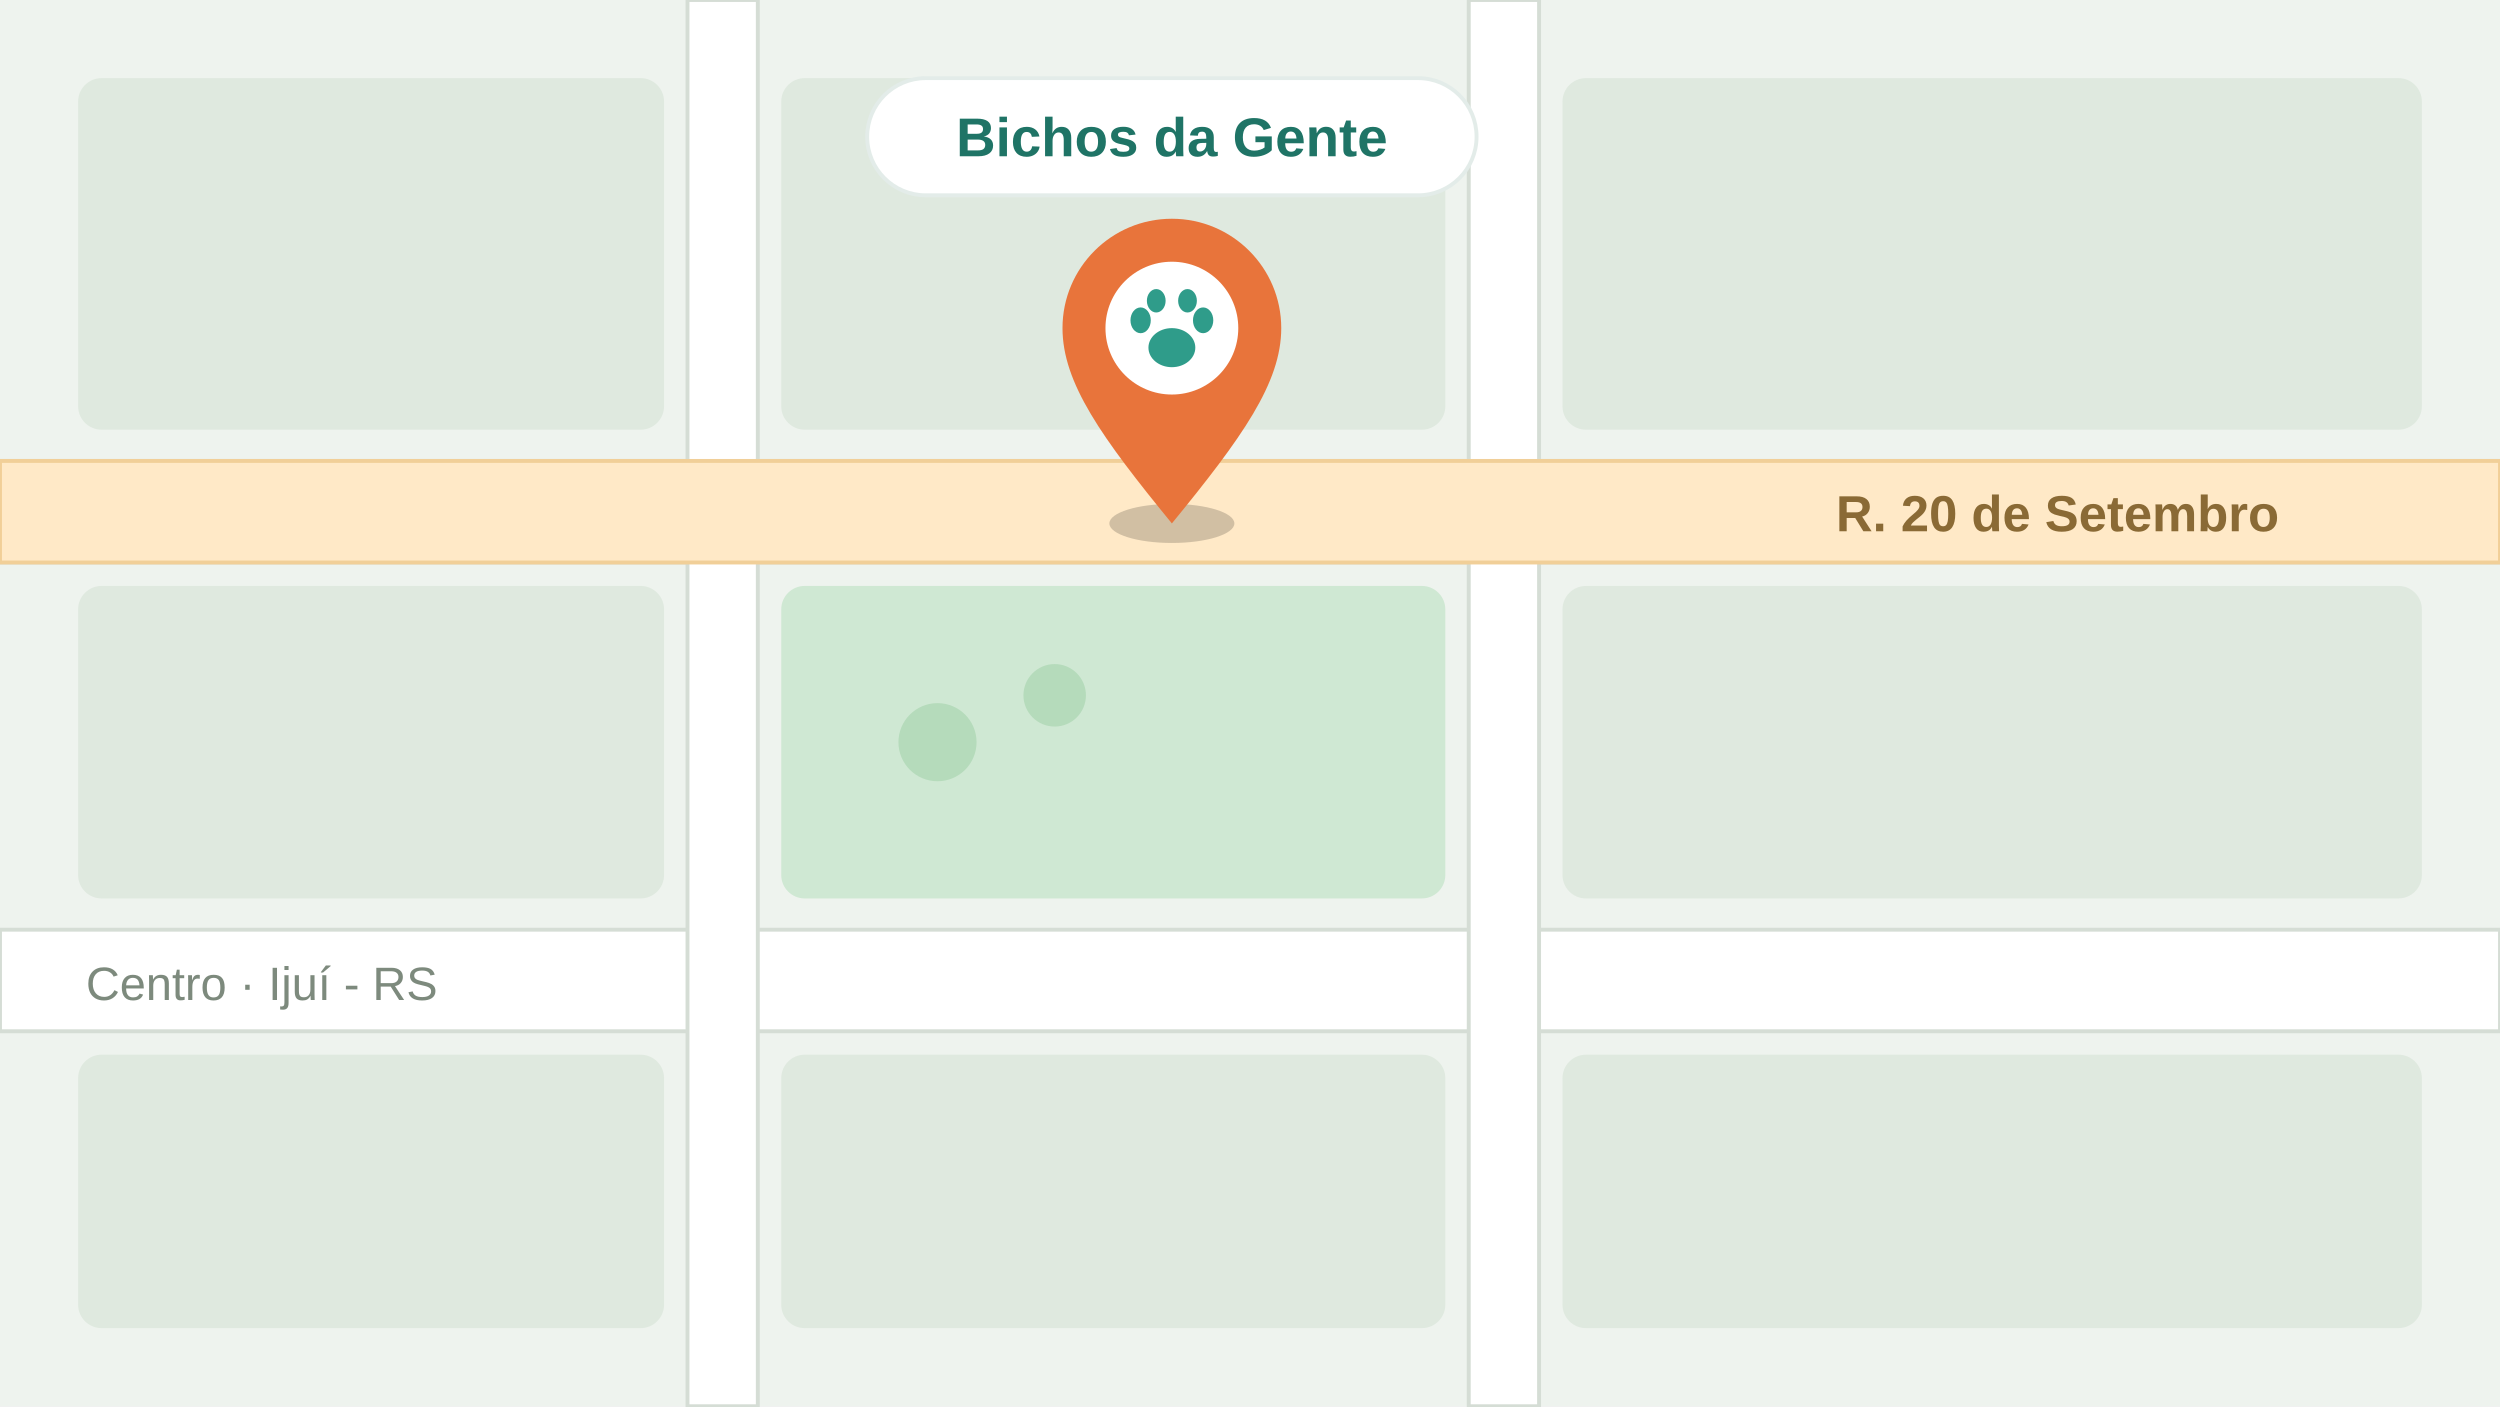
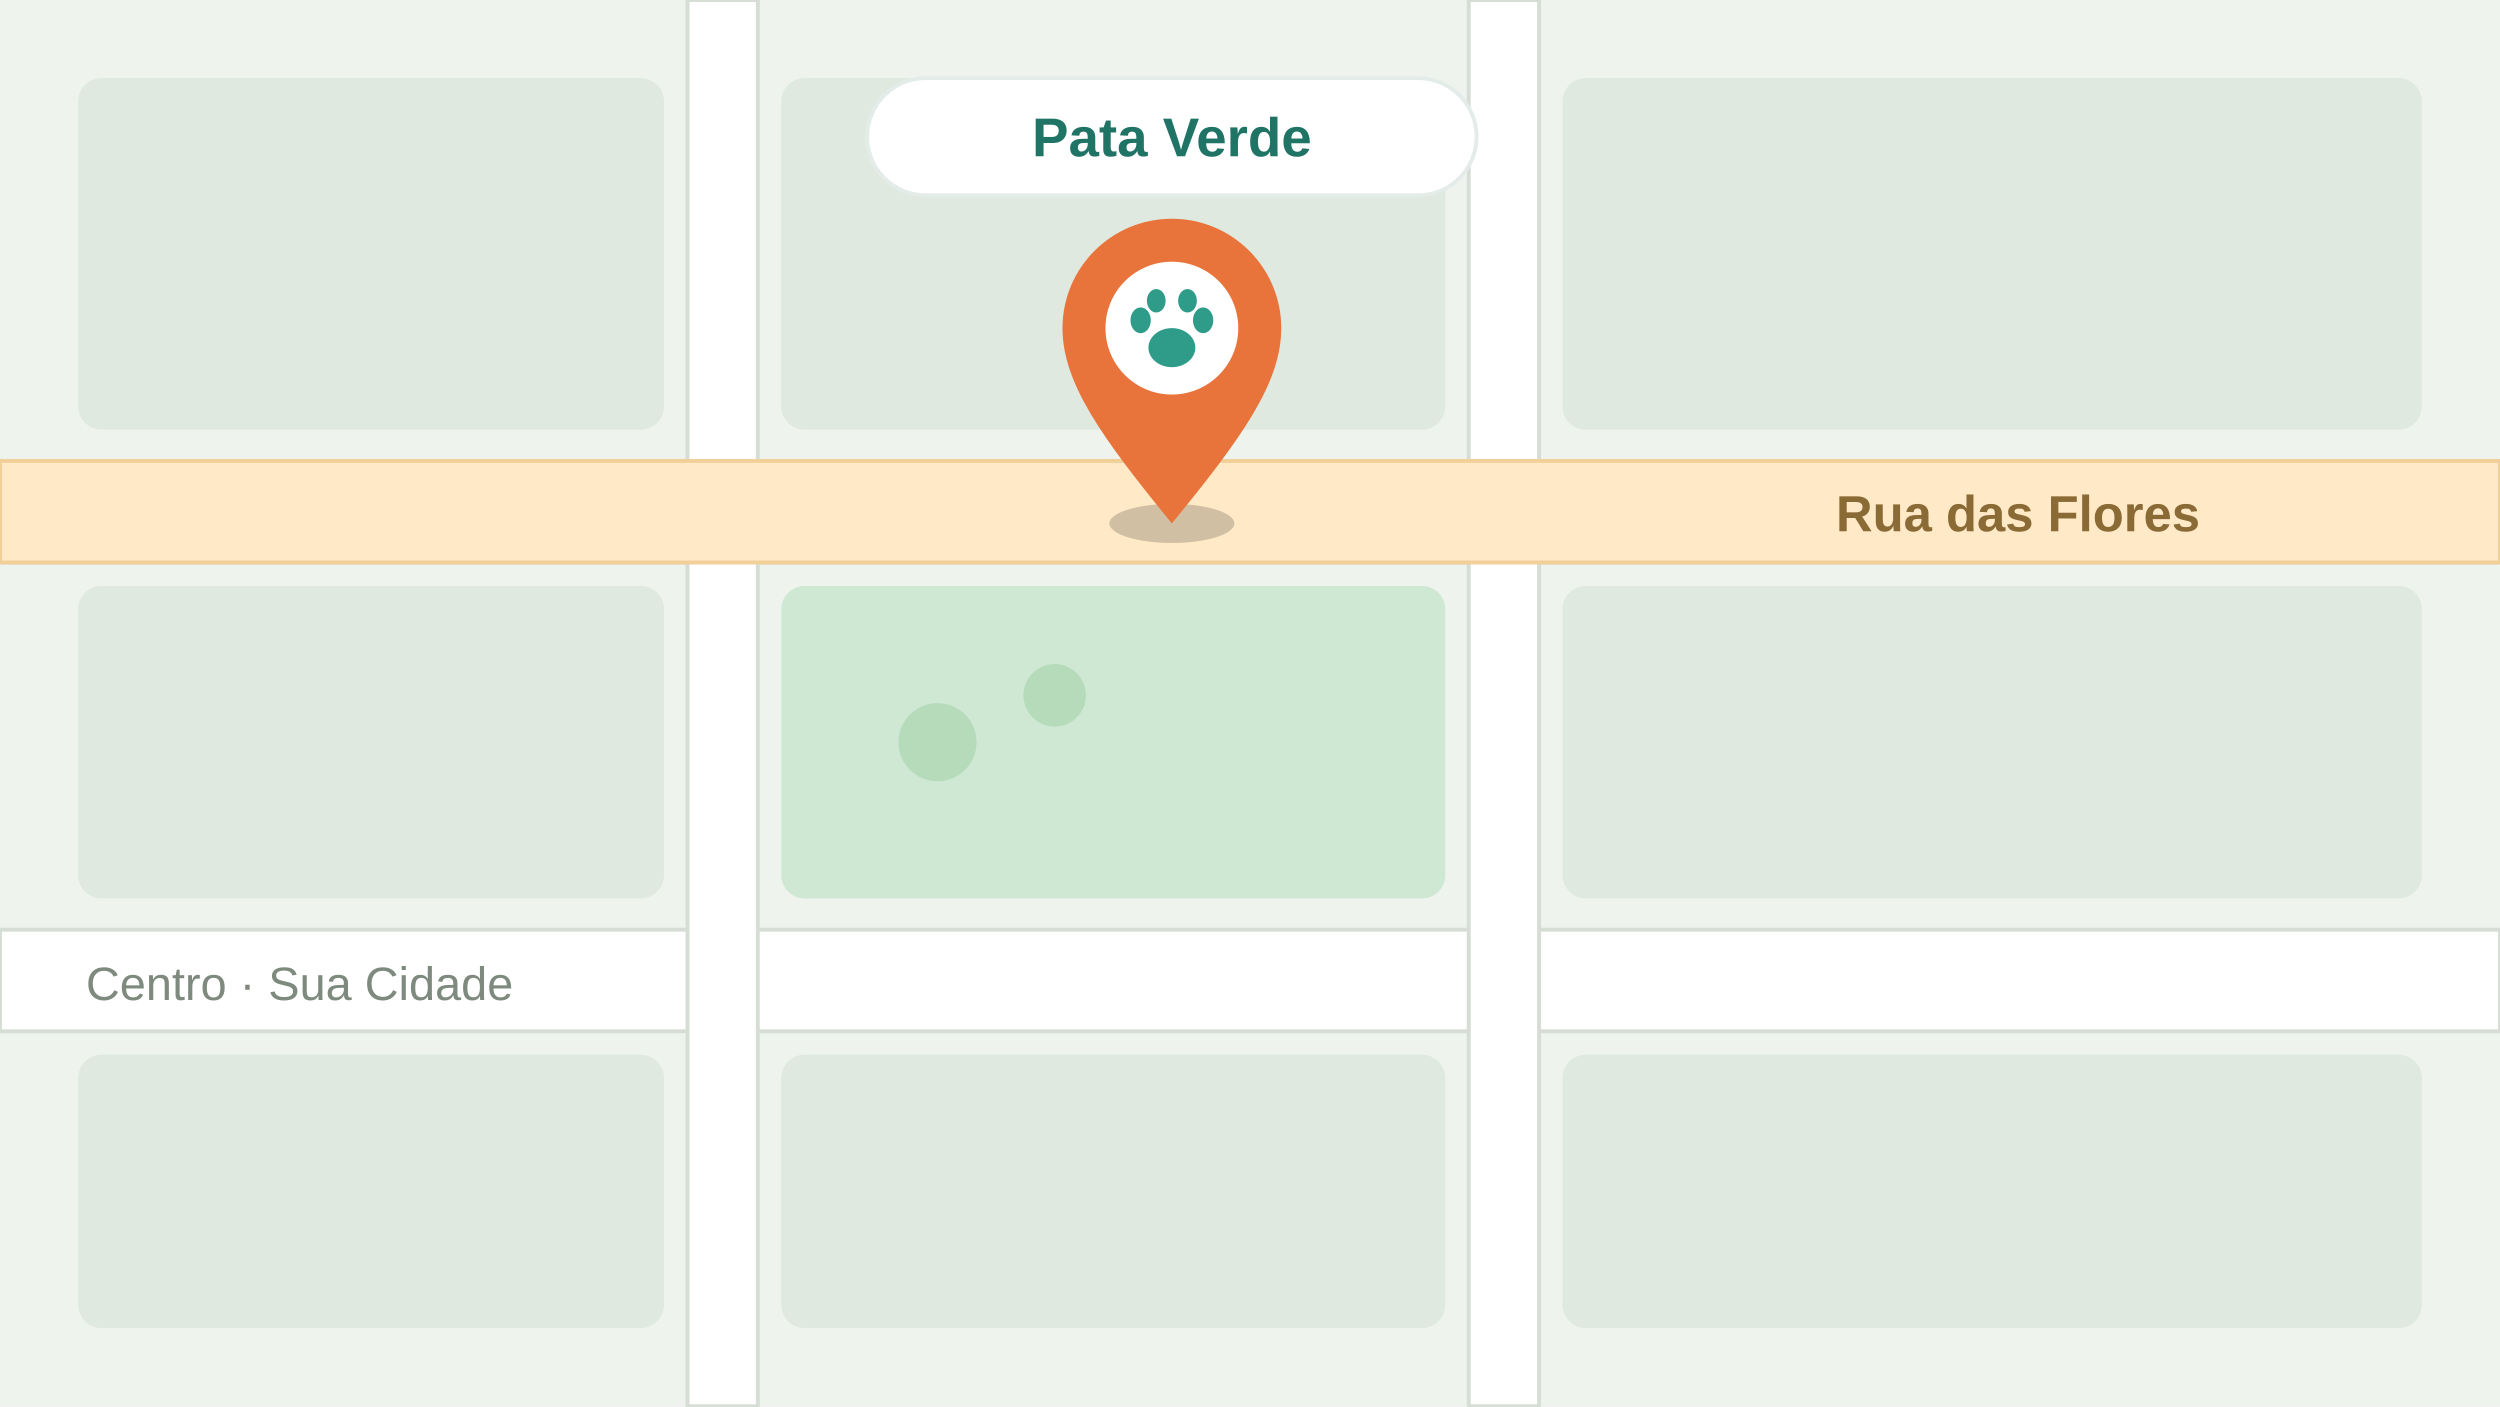
<svg xmlns="http://www.w3.org/2000/svg" viewBox="0 0 640 360">
  <rect width="640" height="360" fill="#eef3ee" />
  <g fill="#dfe9df">
    <rect x="20" y="20" width="150" height="90" rx="6" />
    <rect x="200" y="20" width="170" height="90" rx="6" />
    <rect x="400" y="20" width="220" height="90" rx="6" />
    <rect x="20" y="150" width="150" height="80" rx="6" />
    <rect x="400" y="150" width="220" height="80" rx="6" />
    <rect x="20" y="270" width="150" height="70" rx="6" />
    <rect x="200" y="270" width="170" height="70" rx="6" />
    <rect x="400" y="270" width="220" height="70" rx="6" />
  </g>
  <rect x="200" y="150" width="170" height="80" rx="6" fill="#cfe8d3" />
  <circle cx="240" cy="190" r="10" fill="#b5dbbb" />
  <circle cx="270" cy="178" r="8" fill="#b5dbbb" />
  <g fill="#fff" stroke="#d5ddd5" stroke-width="1">
    <rect x="0" y="118" width="640" height="26" />
    <rect x="0" y="238" width="640" height="26" />
    <rect x="176" y="0" width="18" height="360" />
    <rect x="376" y="0" width="18" height="360" />
  </g>
  <rect x="0" y="118" width="640" height="26" fill="#ffe9c7" stroke="#f1cf98" />
-   <text x="470" y="136" font-family="Arial, sans-serif" font-size="13" fill="#8a6a35" font-weight="700">R. 20 de Setembro</text>
-   <text x="22" y="256" font-family="Arial, sans-serif" font-size="12" fill="#7d8a7d">Centro · Ijuí - RS</text>
+   <text x="470" y="136" font-family="Arial, sans-serif" font-size="13" fill="#8a6a35" font-weight="700">Rua das Flores</text>
+   <text x="22" y="256" font-family="Arial, sans-serif" font-size="12" fill="#7d8a7d">Centro · Sua Cidade</text>
  <ellipse cx="300" cy="134" rx="16" ry="5" fill="rgba(0,0,0,.18)" />
  <path d="M300 134c-18-22-28-36-28-50a28 28 0 0 1 56 0c0 14-10 28-28 50z" fill="#e8743b" />
  <circle cx="300" cy="84" r="17" fill="#fff" />
  <g fill="#2f9c8a">
    <ellipse cx="300" cy="89" rx="6" ry="5" />
    <ellipse cx="292" cy="82" rx="2.6" ry="3.3" />
    <ellipse cx="308" cy="82" rx="2.6" ry="3.3" />
    <ellipse cx="296" cy="77" rx="2.4" ry="3" />
    <ellipse cx="304" cy="77" rx="2.4" ry="3" />
  </g>
  <rect x="222" y="20" width="156" height="30" rx="15" fill="#fff" stroke="#e3ece9" />
-   <text x="300" y="40" text-anchor="middle" font-family="Arial, sans-serif" font-size="14" font-weight="700" fill="#1f7466">Bichos da Gente</text>
+   <text x="300" y="40" text-anchor="middle" font-family="Arial, sans-serif" font-size="14" font-weight="700" fill="#1f7466">Pata Verde</text>
</svg>
